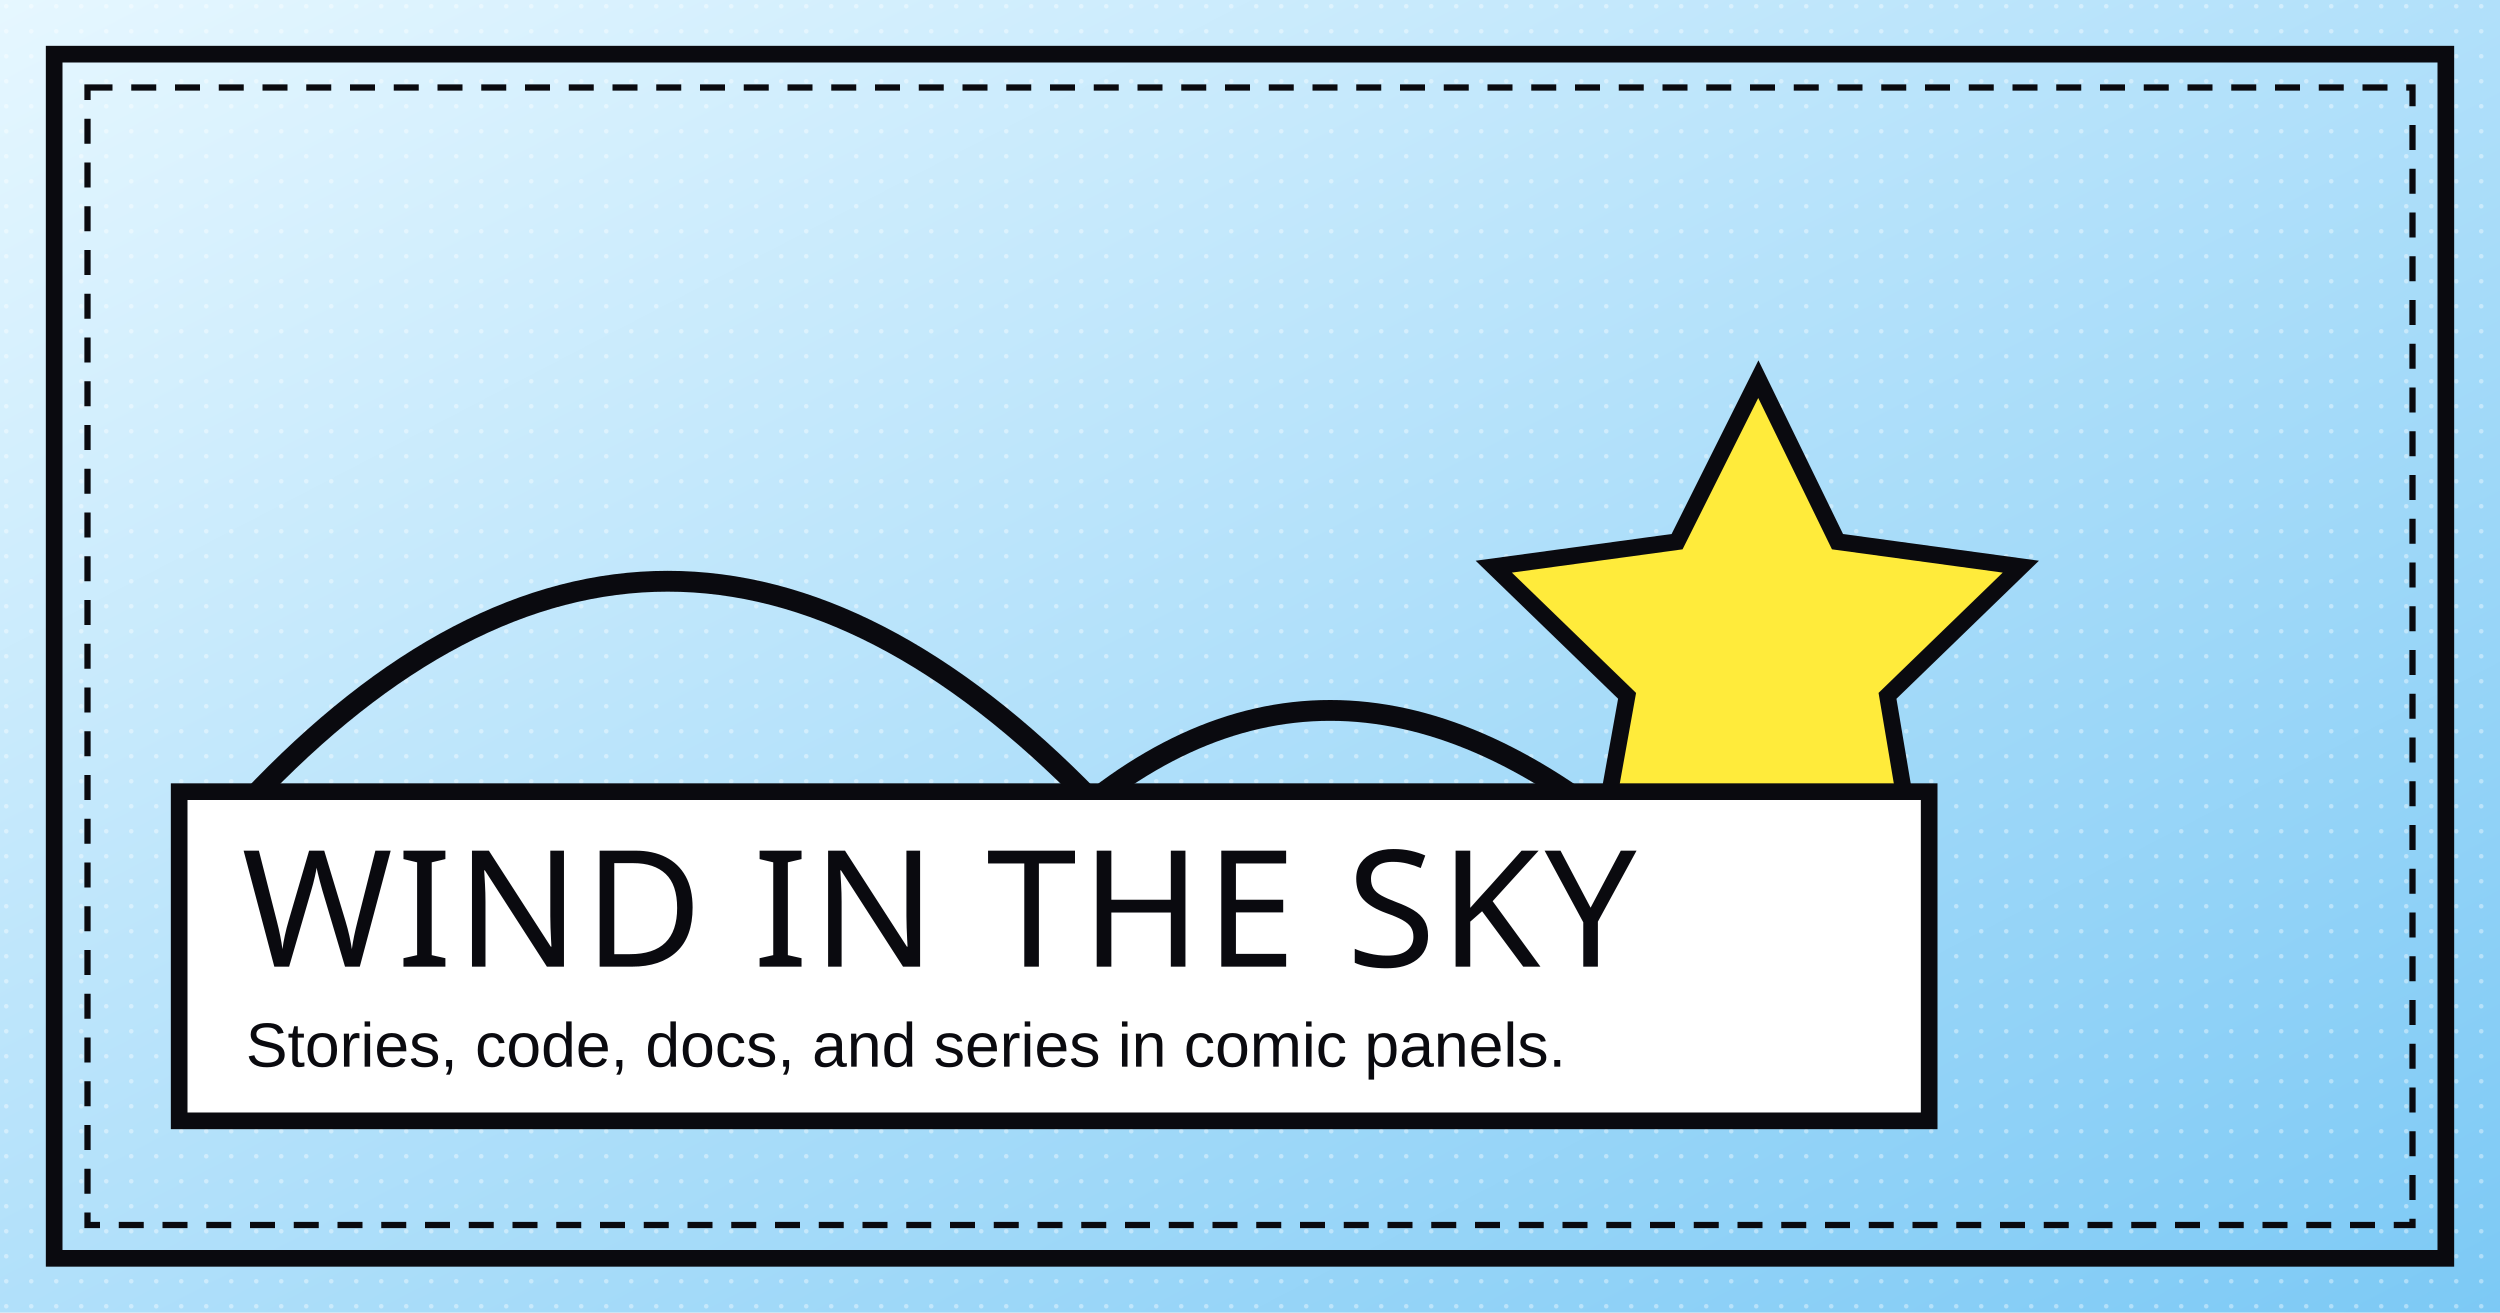
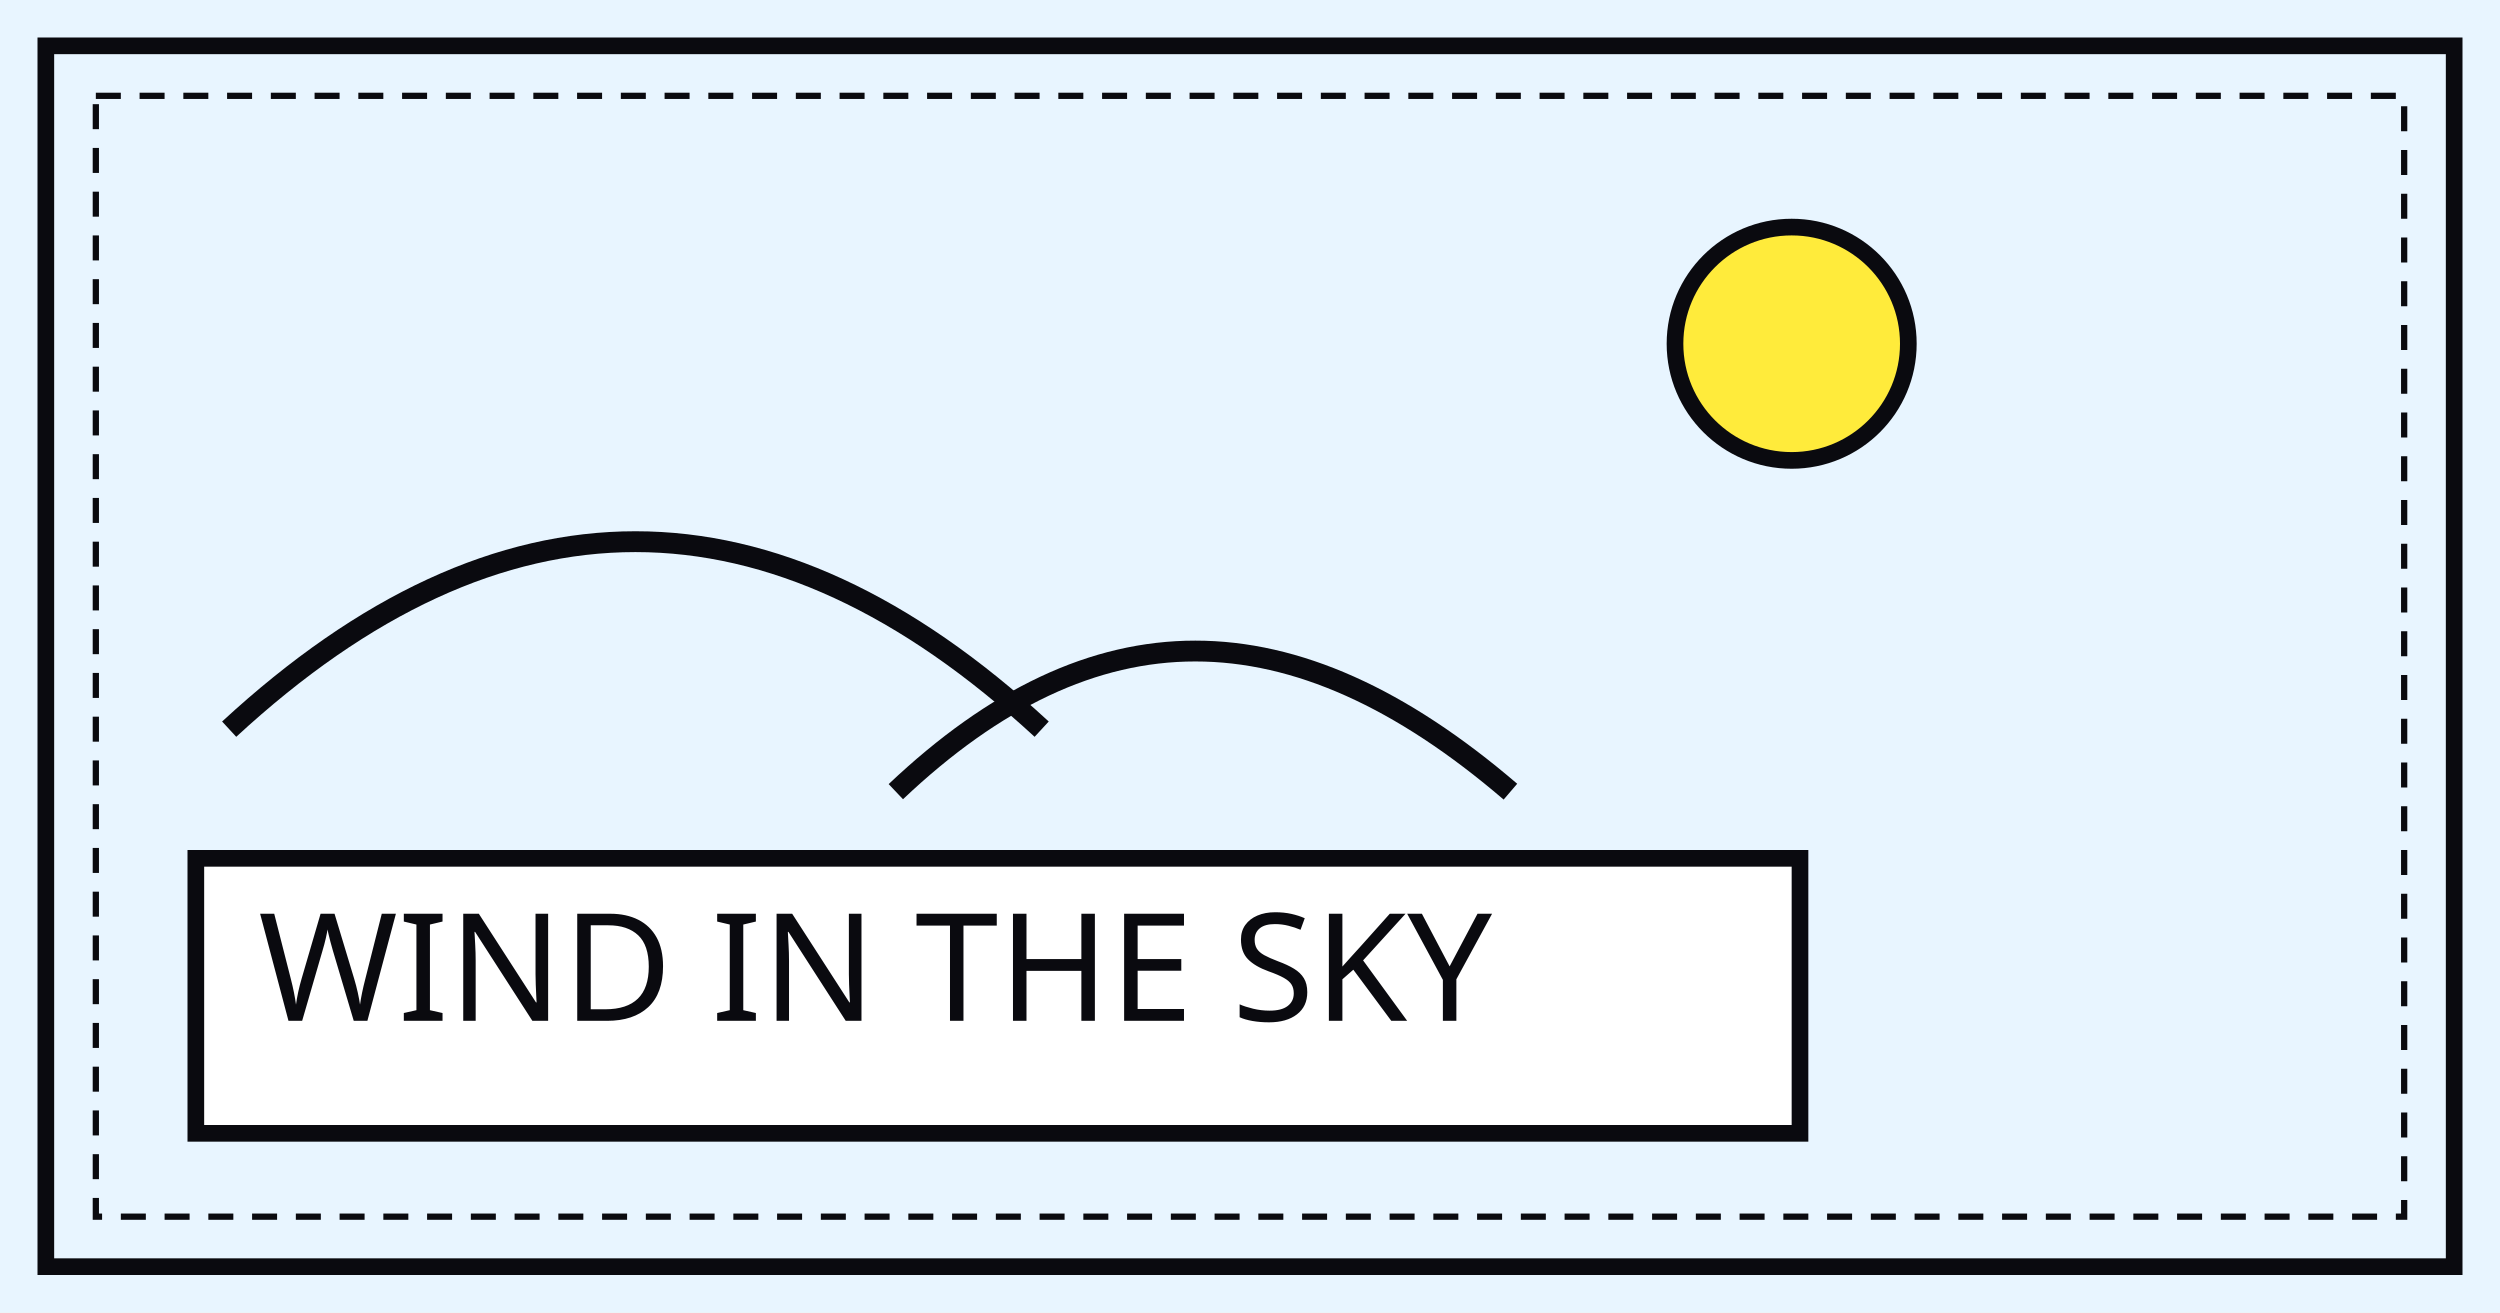
<svg xmlns="http://www.w3.org/2000/svg" width="1200" height="630" viewBox="0 0 1200 630" role="img" aria-labelledby="t d">
-   <defs>
-     <linearGradient id="sky" x1="0" y1="0" x2="1" y2="1">
-       <stop offset="0" stop-color="#e6f7ff" />
-       <stop offset="1" stop-color="#7cc9f5" />
-     </linearGradient>
-     <pattern id="dot" width="12" height="12" patternUnits="userSpaceOnUse">
-       <circle cx="3" cy="3" r="1.1" fill="#ffffff" fill-opacity="0.38" />
-     </pattern>
-   </defs>
-   <rect width="1200" height="630" fill="url(#sky)" />
-   <rect width="1200" height="630" fill="url(#dot)" />
-   <rect x="26" y="26" width="1148" height="578" fill="none" stroke="#0a0a0f" stroke-width="8" />
-   <rect x="42" y="42" width="1116" height="546" fill="none" stroke="#0a0a0f" stroke-dasharray="12 9" stroke-width="3" />
-   <g transform="translate(84 86)">
-     <path d="M36 298c132-140 268-140 404 0" fill="none" stroke="#0a0a0f" stroke-width="10" />
-     <path d="M418 318c88-84 182-84 282 0" fill="none" stroke="#0a0a0f" stroke-width="10" />
-     <path d="M760 96l38 78 88 12-64 62 15 89-77-41-79 41 16-89-64-62 88-12z" fill="#ffeb3b" stroke="#0a0a0f" stroke-width="8" />
-   </g>
-   <g transform="translate(86 380)">
-     <rect width="840" height="158" fill="#ffffff" stroke="#0a0a0f" stroke-width="8" />
-     <text x="30" y="84" font-family="Bangers, Impact, sans-serif" font-size="78" fill="#0a0a0f" letter-spacing="2">WIND IN THE SKY</text>
-     <text x="32" y="132" font-family="Comic Neue, Arial, sans-serif" font-size="30" fill="#0a0a0f">Stories, code, docs, and series in comic panels.</text>
-   </g>
+   <rect width="1200" height="630" fill="#e8f5ff" />
+   <rect x="22" y="22" width="1156" height="586" fill="none" stroke="#0a0a0f" stroke-width="8" />
+   <rect x="46" y="46" width="1108" height="538" fill="none" stroke="#0a0a0f" stroke-width="3" stroke-dasharray="12 9" />
+   <path d="M110 350c130-120 260-120 390 0" fill="none" stroke="#0a0a0f" stroke-width="10" />
+   <path d="M430 380c95-90 190-90 295 0" fill="none" stroke="#0a0a0f" stroke-width="10" />
+   <circle cx="860" cy="165" r="56" fill="#ffeb3b" stroke="#0a0a0f" stroke-width="8" />
+   <rect x="94" y="412" width="770" height="132" fill="#fff" stroke="#0a0a0f" stroke-width="8" />
+   <text x="124" y="490" font-family="Bangers, Impact, sans-serif" font-size="72" fill="#0a0a0f">WIND IN THE SKY</text>
</svg>
